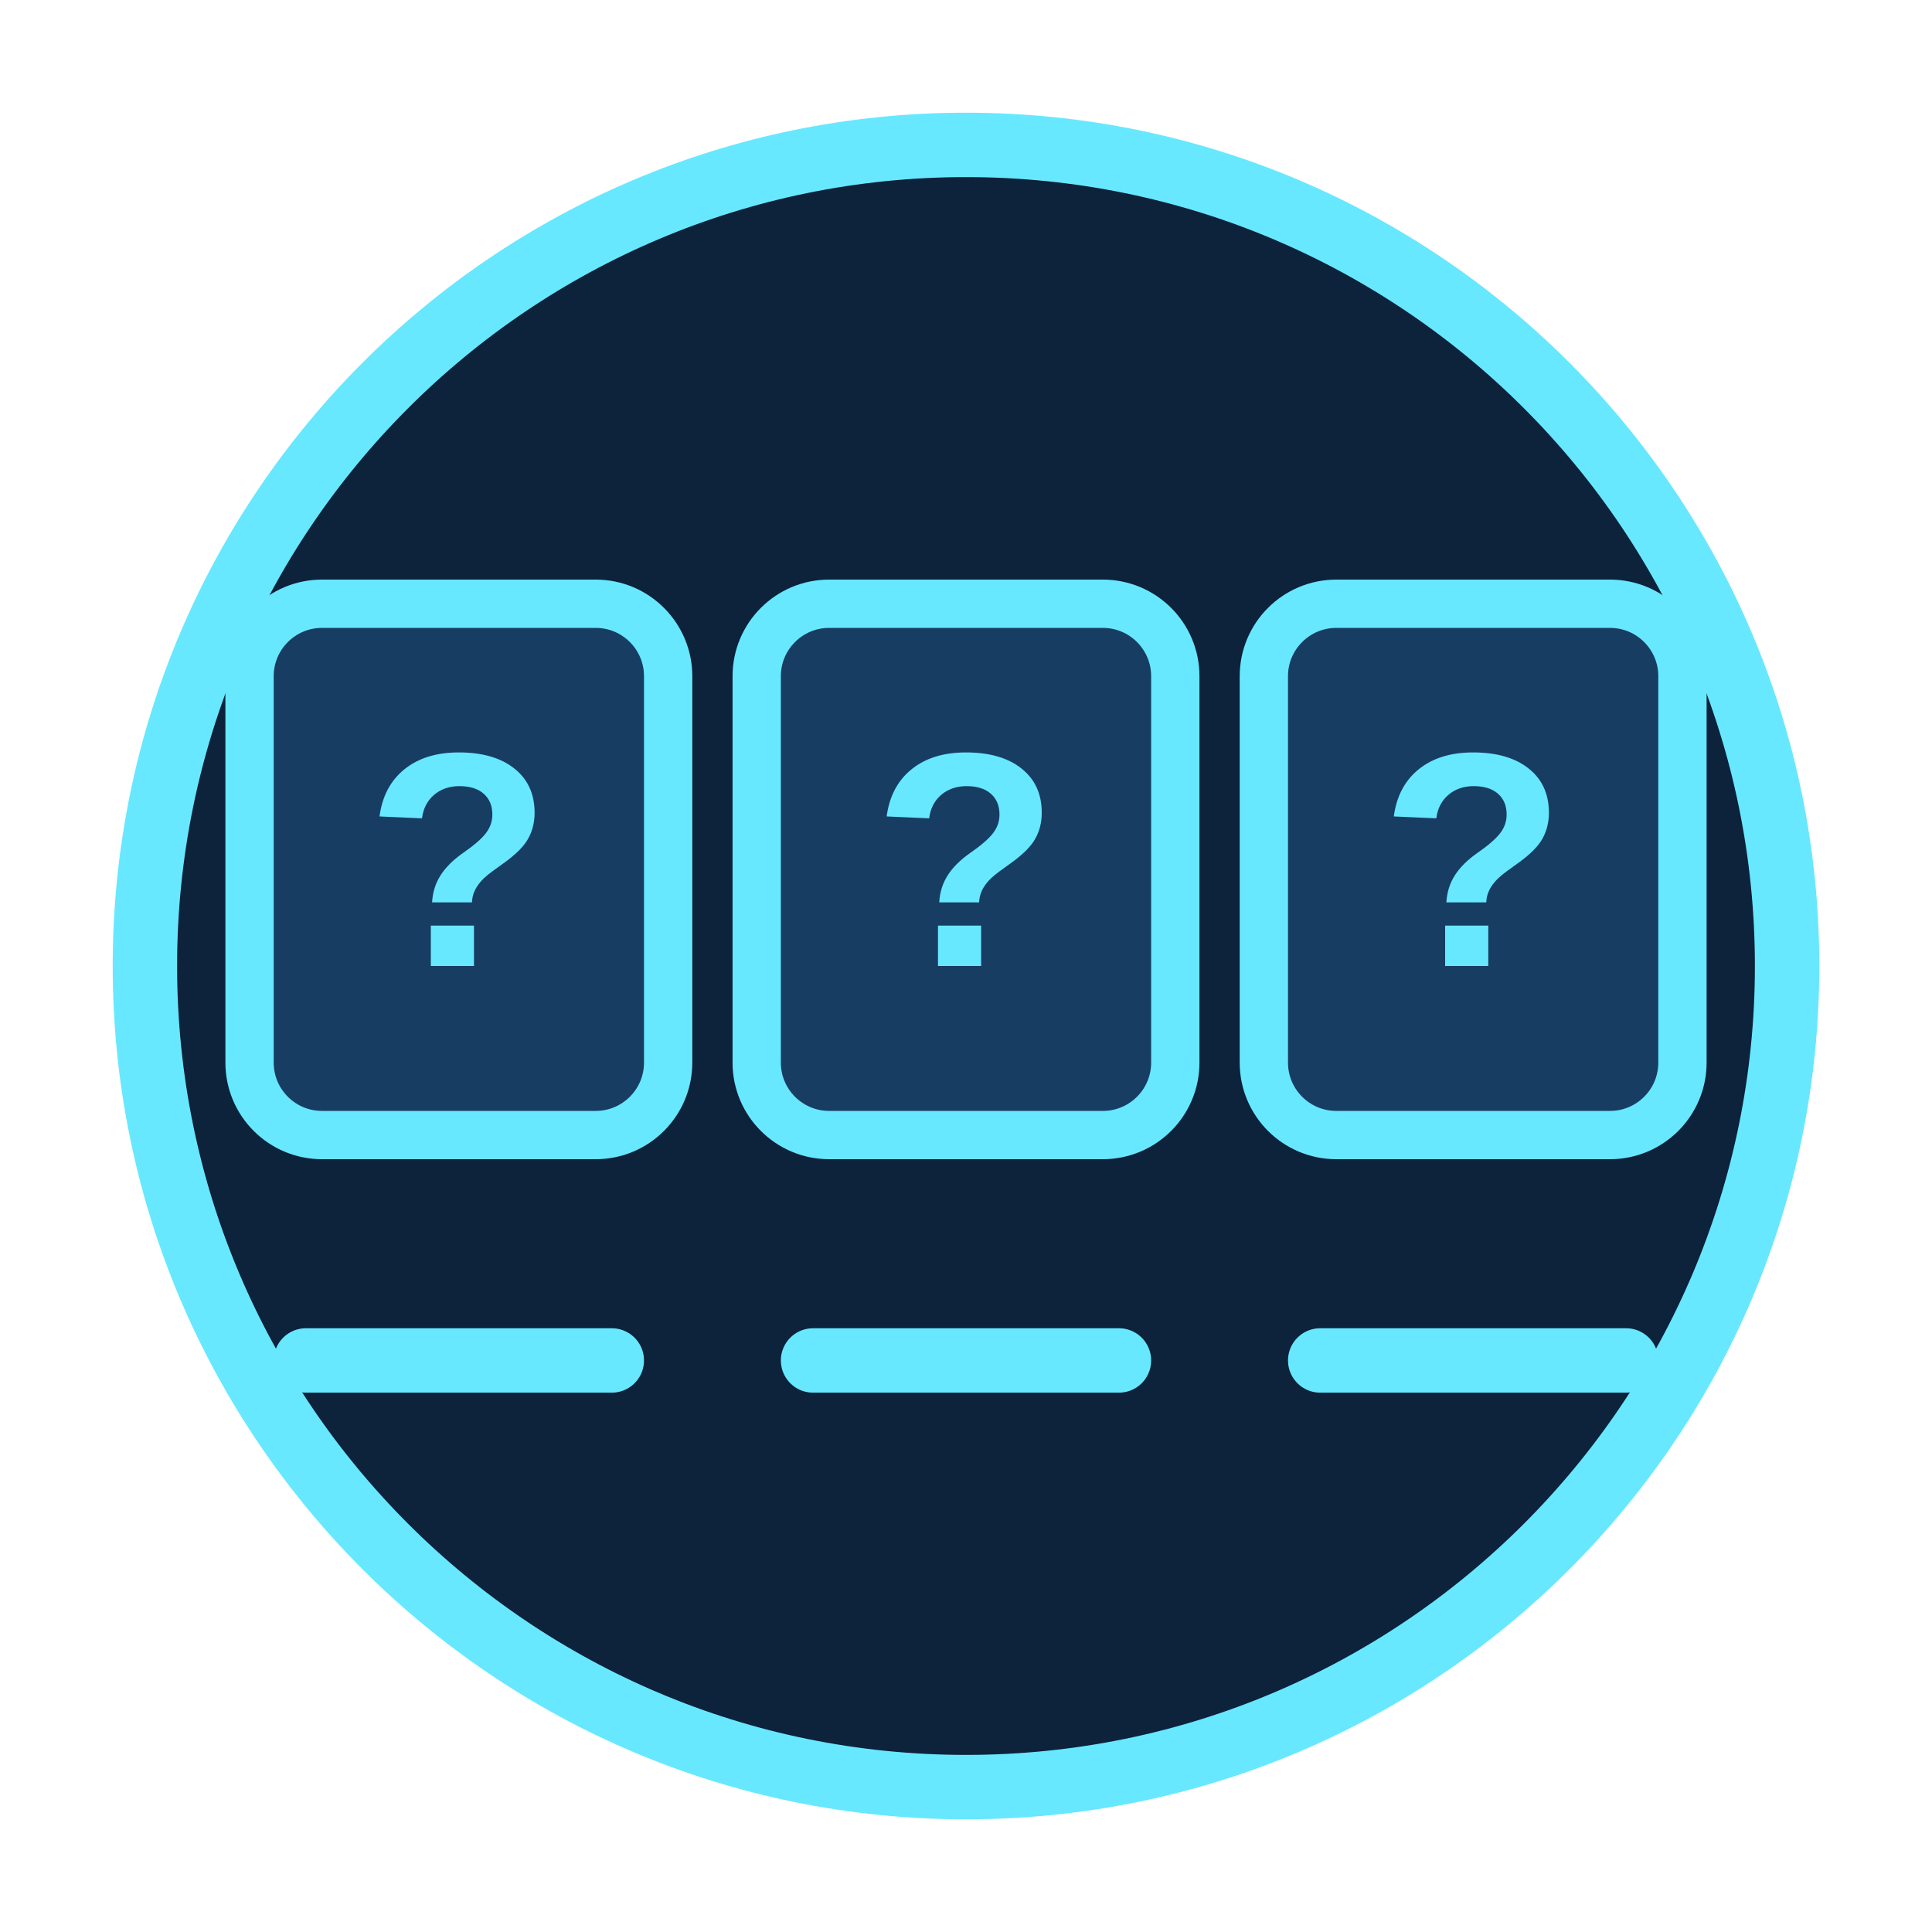
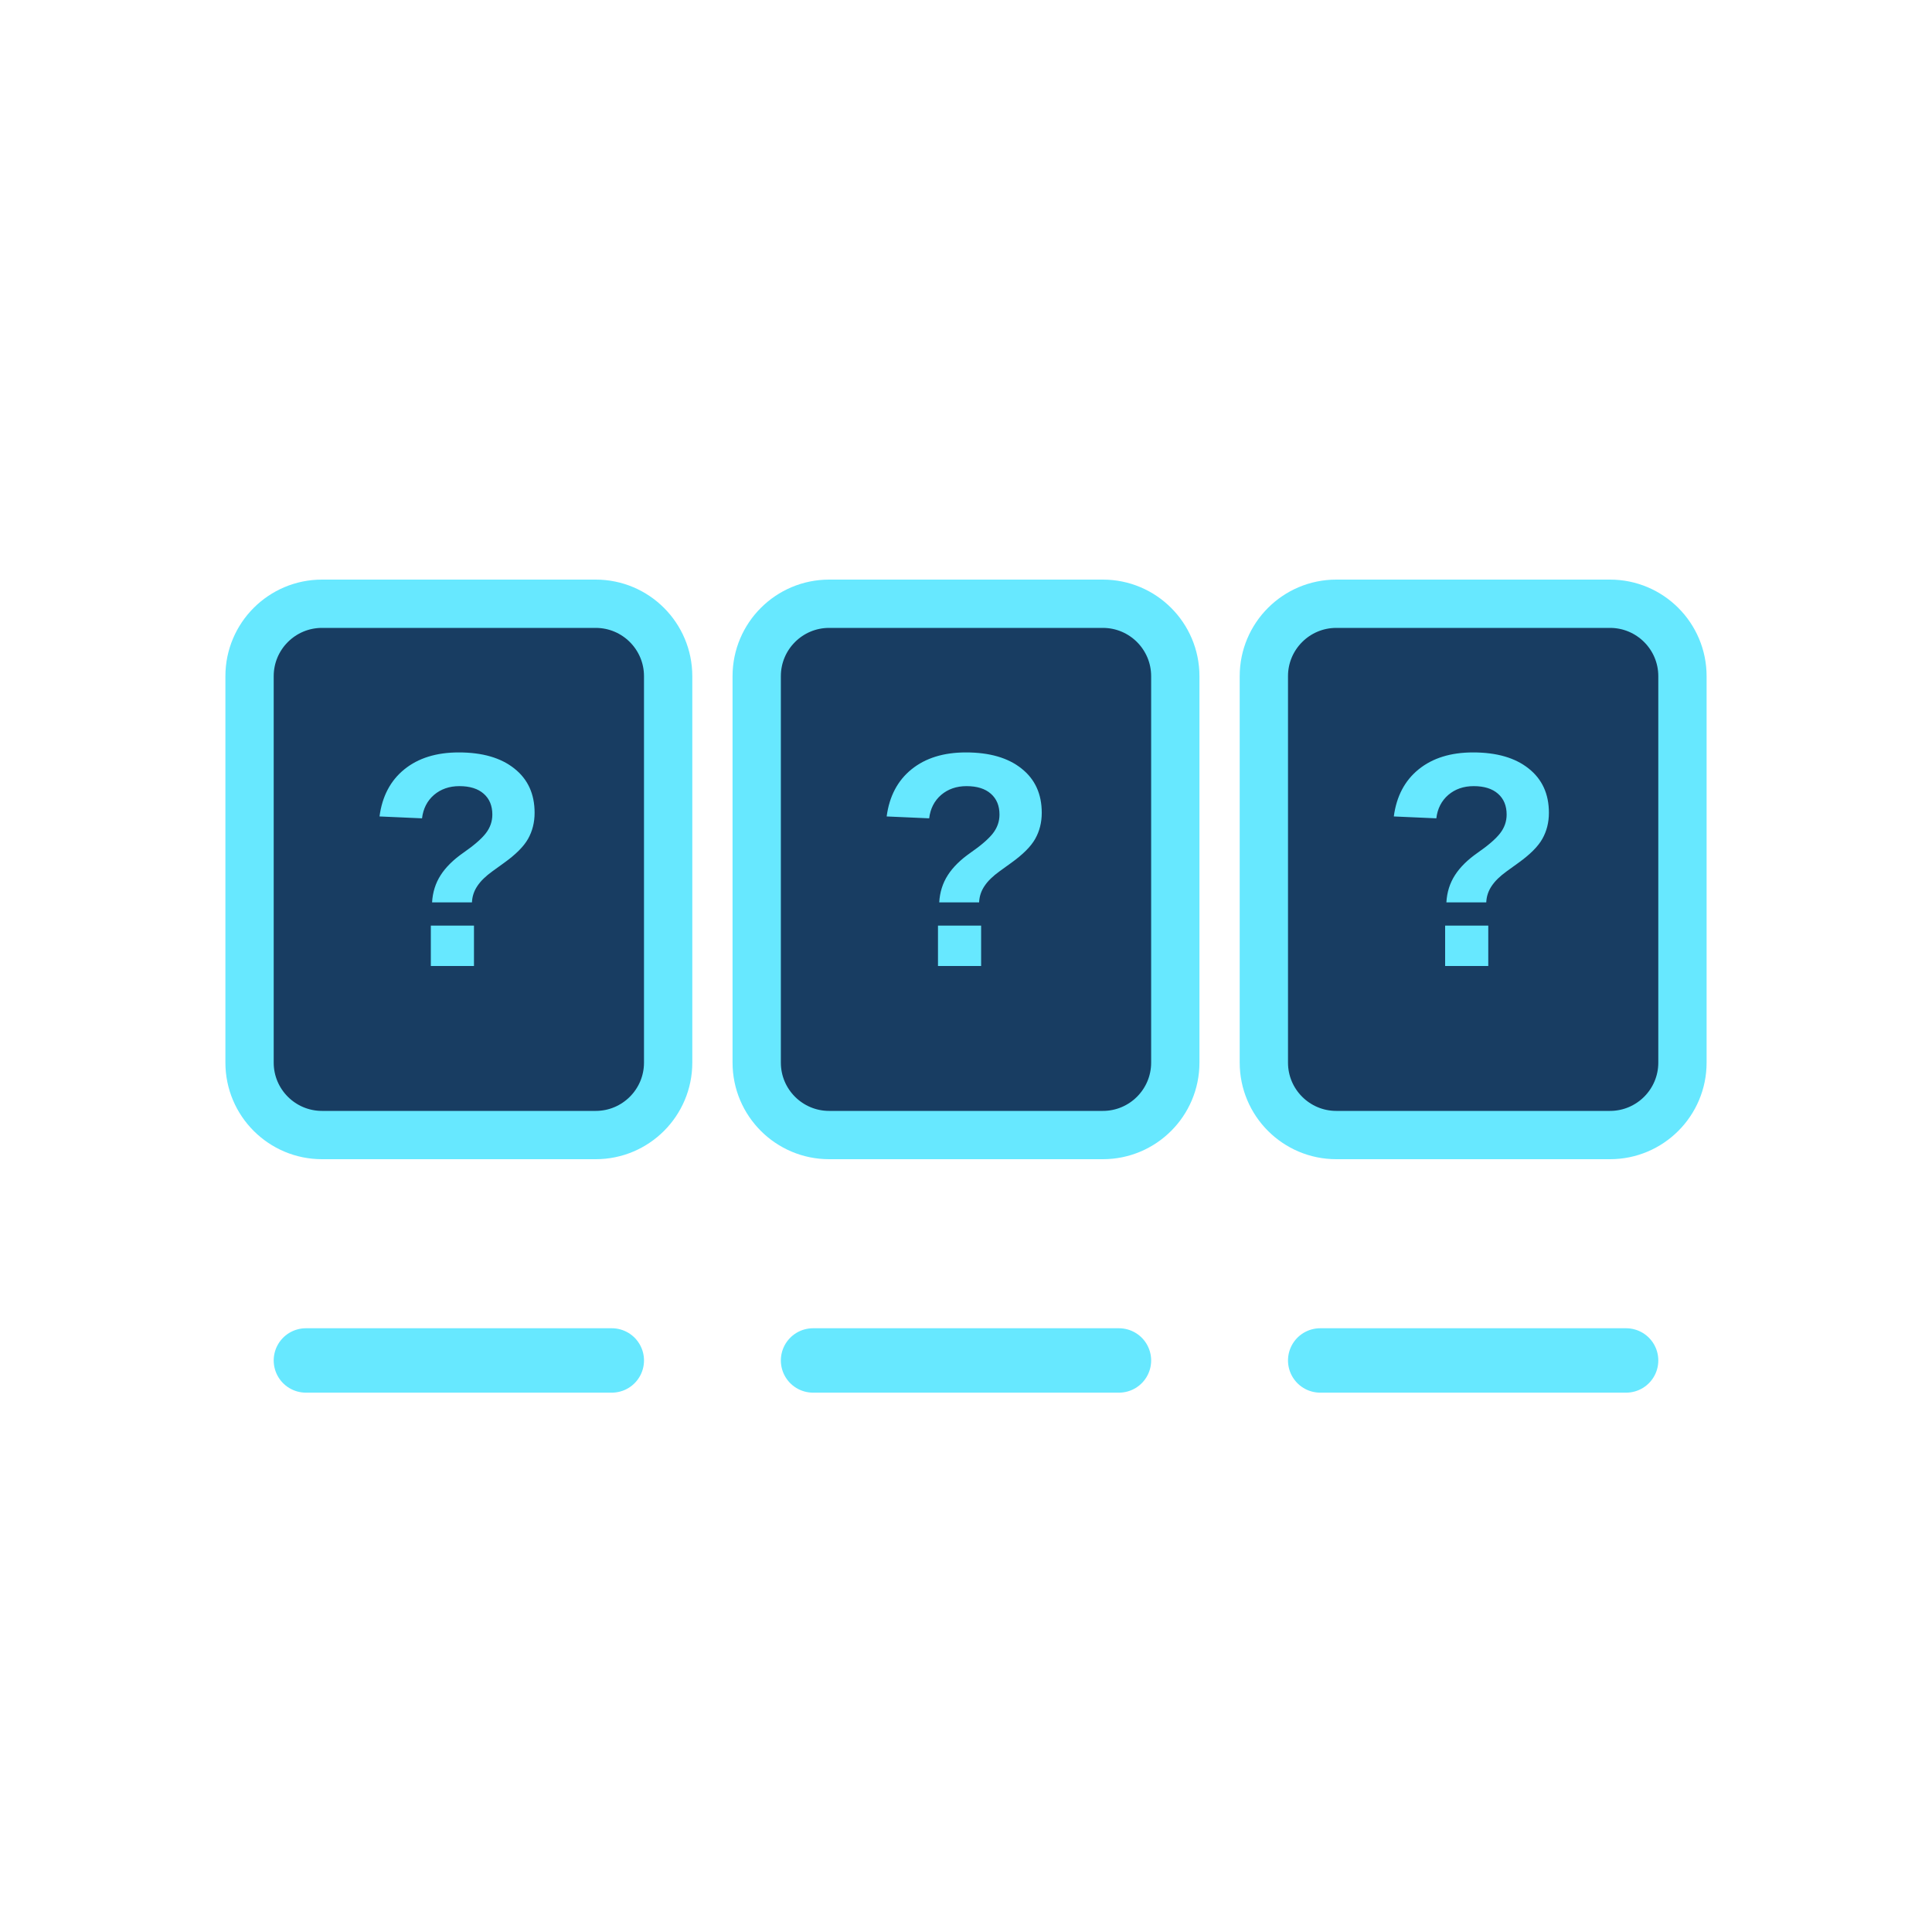
<svg xmlns="http://www.w3.org/2000/svg" viewBox="0 0 240 240" role="img" aria-labelledby="title">
-   <circle cx="120" cy="120" r="102" fill="#0d223b" stroke="#67e8ff" stroke-width="8" />
  <g stroke="#67e8ff" stroke-width="6">
    <rect x="31" y="75" width="52" height="66" rx="9" fill="#183d62" />
    <rect x="94" y="75" width="52" height="66" rx="9" fill="#183d62" />
    <rect x="157" y="75" width="52" height="66" rx="9" fill="#183d62" />
  </g>
  <g fill="#67e8ff" font-family="Arial, sans-serif" font-size="38" font-weight="900" text-anchor="middle">
    <text x="57" y="120">?</text>
    <text x="120" y="120">?</text>
    <text x="183" y="120">?</text>
  </g>
  <path fill="none" stroke="#67e8ff" stroke-linecap="round" stroke-width="8" d="M38 169h38m25 0h38m25 0h38" />
</svg>
